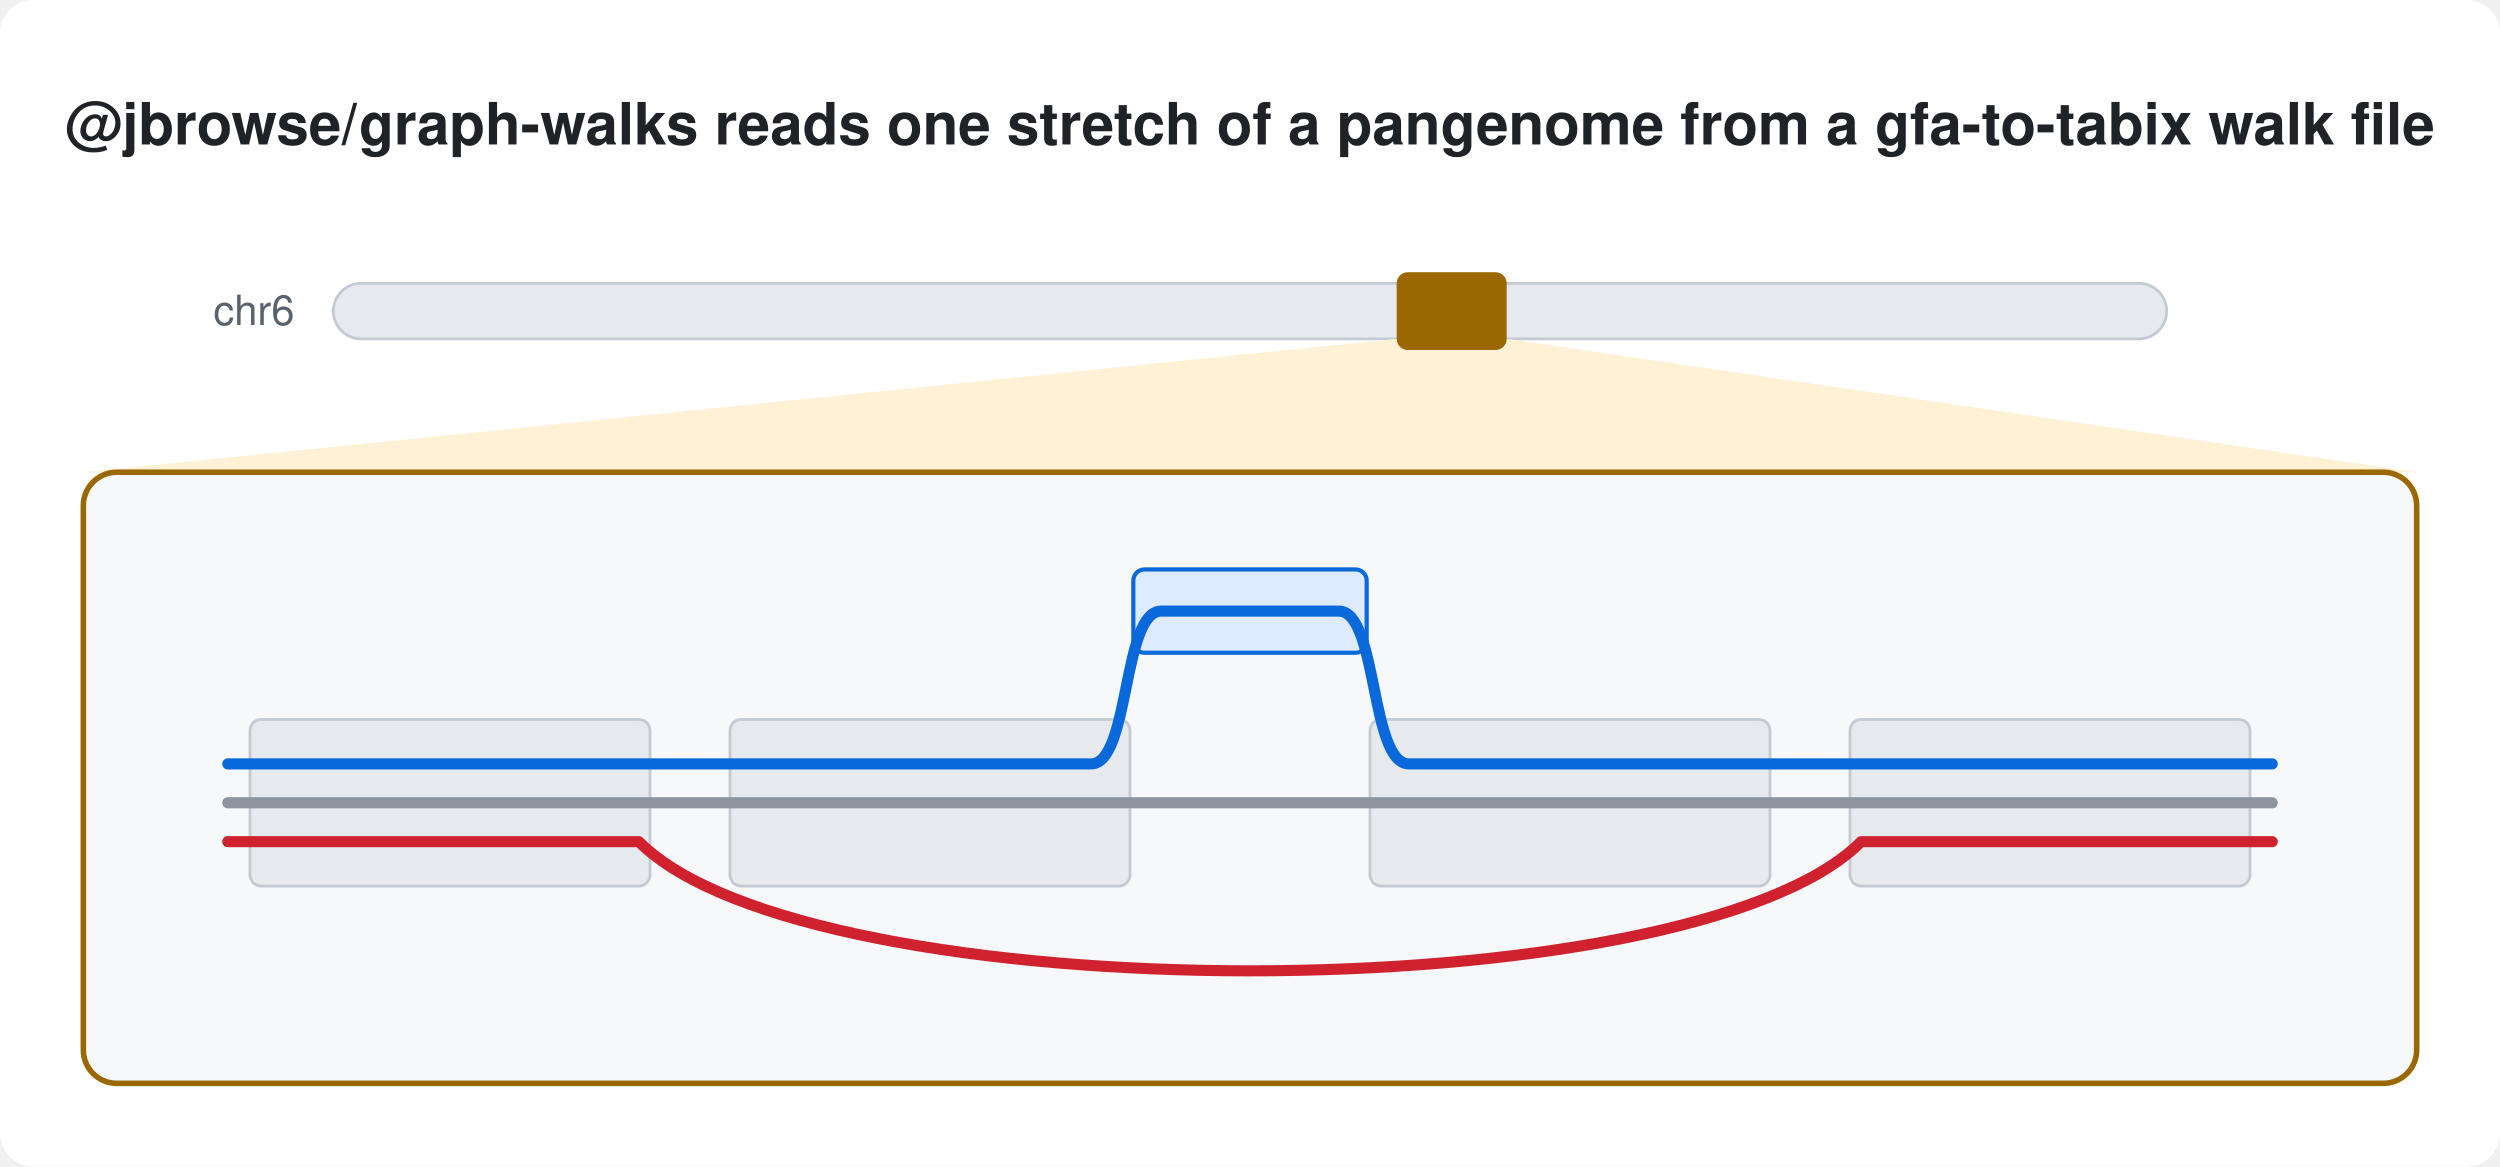
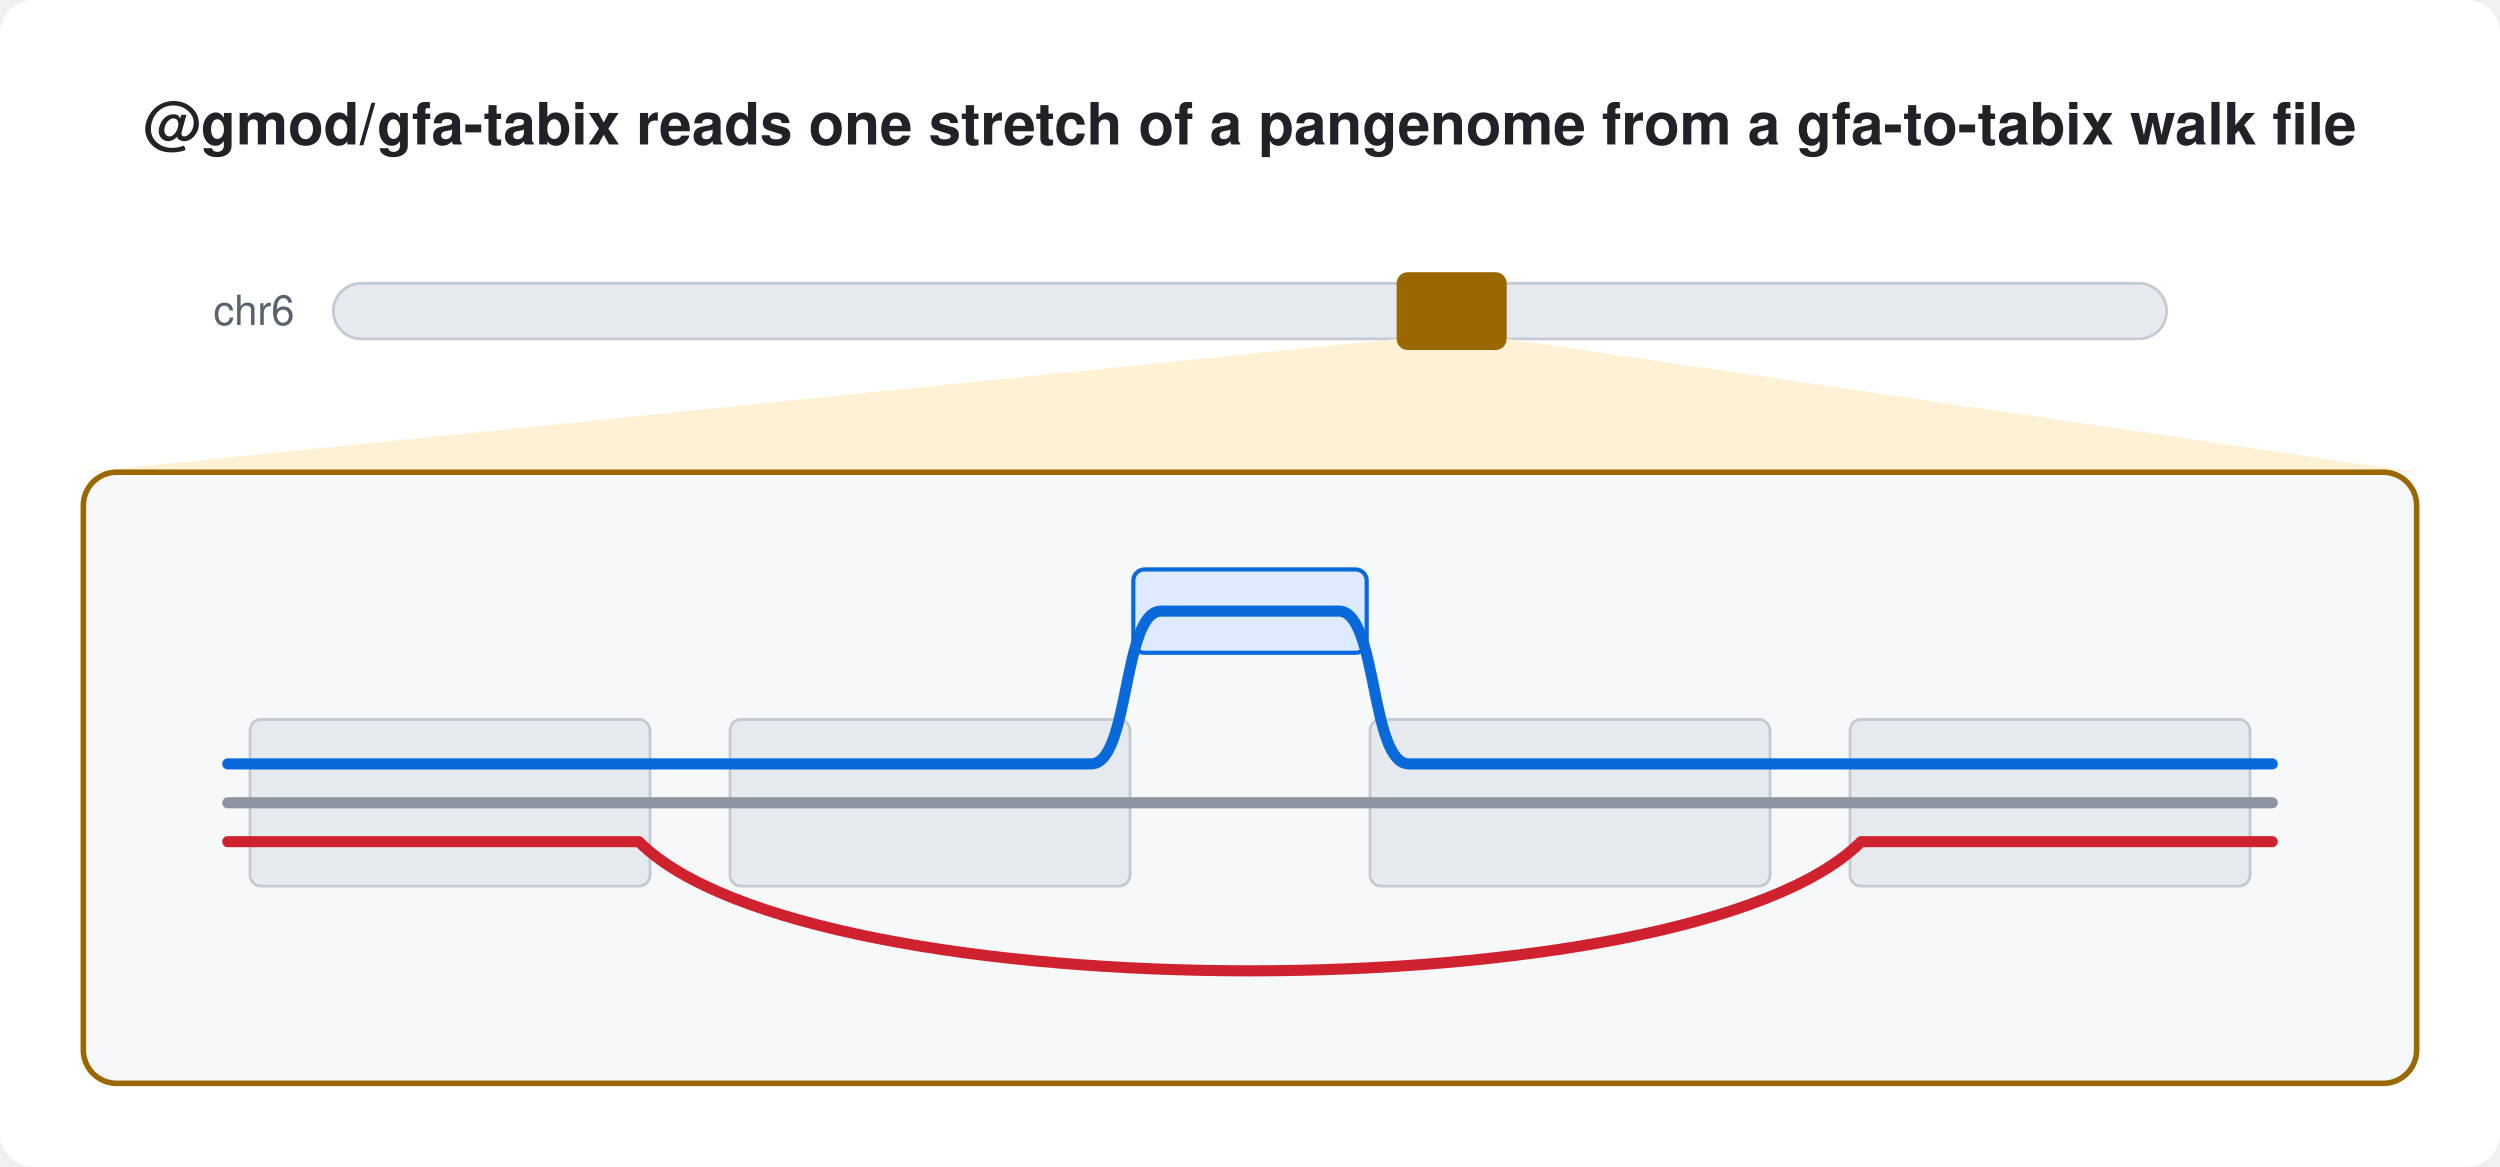
<svg xmlns="http://www.w3.org/2000/svg" width="900" height="420" viewBox="0 0 900 420" font-family="-apple-system, BlinkMacSystemFont, 'Segoe UI', Helvetica, Arial, sans-serif">
  <rect width="900" height="420" rx="12" fill="#ffffff" />
-   <text x="450.0" y="52.0" font-size="21" fill="#1f2328" font-weight="600" text-anchor="middle">@jbrowse/graph-walks reads one stretch of a pangenome from a gfa-to-tabix walk file</text>
+   <text x="450.0" y="52.0" font-size="21" fill="#1f2328" font-weight="600" text-anchor="middle">@gmod/gfa-tabix reads one stretch of a pangenome from a gfa-to-tabix walk file</text>
  <text x="106.0" y="117.0" font-size="15" fill="#59636e" font-weight="400" text-anchor="end">chr6</text>
  <rect x="120.0" y="102.0" width="660.0" height="20.0" rx="10" fill="#e6eaef" stroke="#c3cad3" stroke-width="1" />
  <path d="M502.8,122 L30,170 L870,170 L542.4,122 Z" fill="#fff1d6" />
  <rect x="502.8" y="98.0" width="39.6" height="28.0" rx="4" fill="#9a6700" stroke="none" stroke-width="1" />
  <rect x="30.0" y="170.0" width="840.0" height="220.0" rx="12" fill="#f6f8fa" stroke="#9a6700" stroke-width="2" />
  <rect x="90.0" y="259.0" width="144.0" height="60.0" rx="4" fill="#e6eaef" stroke="#c3cad3" stroke-width="1" />
  <rect x="262.8" y="259.0" width="144.0" height="60.0" rx="4" fill="#e6eaef" stroke="#c3cad3" stroke-width="1" />
  <rect x="493.2" y="259.0" width="144.0" height="60.0" rx="4" fill="#e6eaef" stroke="#c3cad3" stroke-width="1" />
  <rect x="666.0" y="259.0" width="144.0" height="60.0" rx="4" fill="#e6eaef" stroke="#c3cad3" stroke-width="1" />
  <rect x="408.0" y="205.0" width="84.0" height="30.0" rx="4" fill="#ddeaff" stroke="#0969da" stroke-width="1.5" />
  <path d="M82,275 L392.8,275 C406.8,275 404.0,220 418.0,220 L482.0,220 C496.0,220 493.2,275 507.2,275 L818,275" fill="none" stroke="#0969da" stroke-width="4" stroke-linecap="round" stroke-linejoin="round" />
  <path d="M82,289 L818,289" fill="none" stroke="#8c959f" stroke-width="4" stroke-linecap="round" stroke-linejoin="round" />
  <path d="M82,303 L230.0,303 C291.6,365 608.4,365 670.0,303 L818,303" fill="none" stroke="#cf222e" stroke-width="4" stroke-linecap="round" stroke-linejoin="round" />
</svg>
